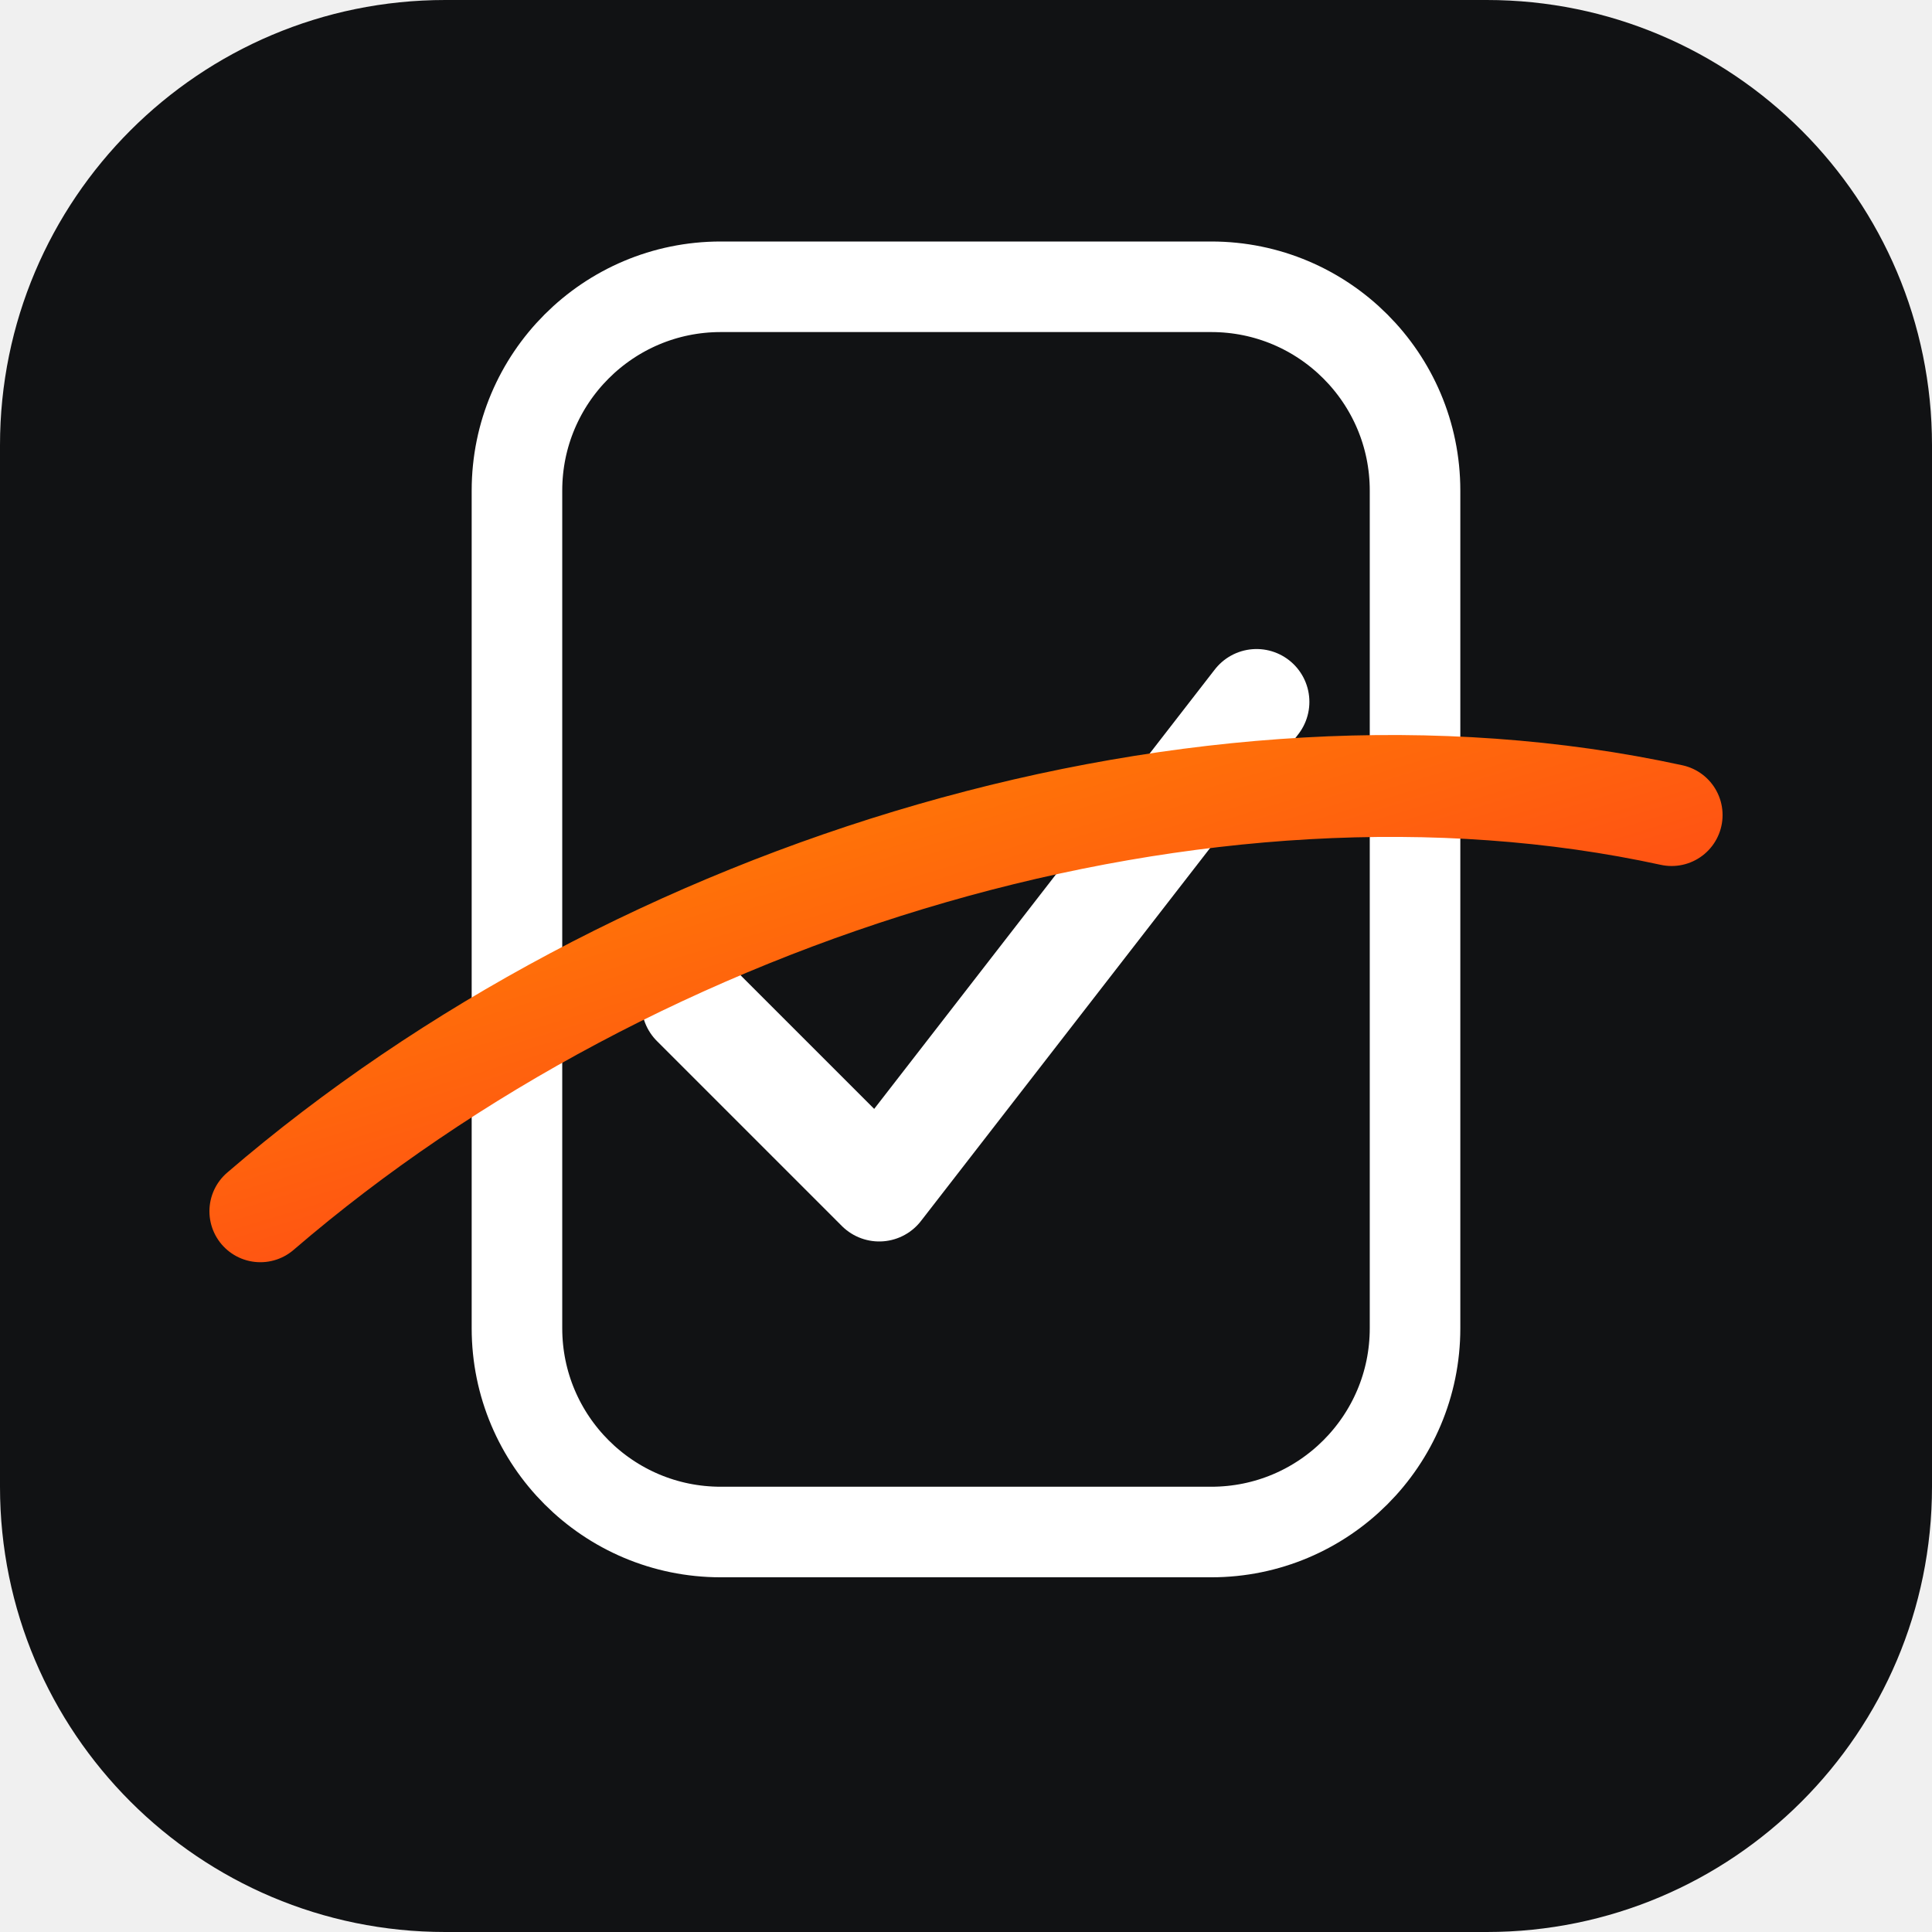
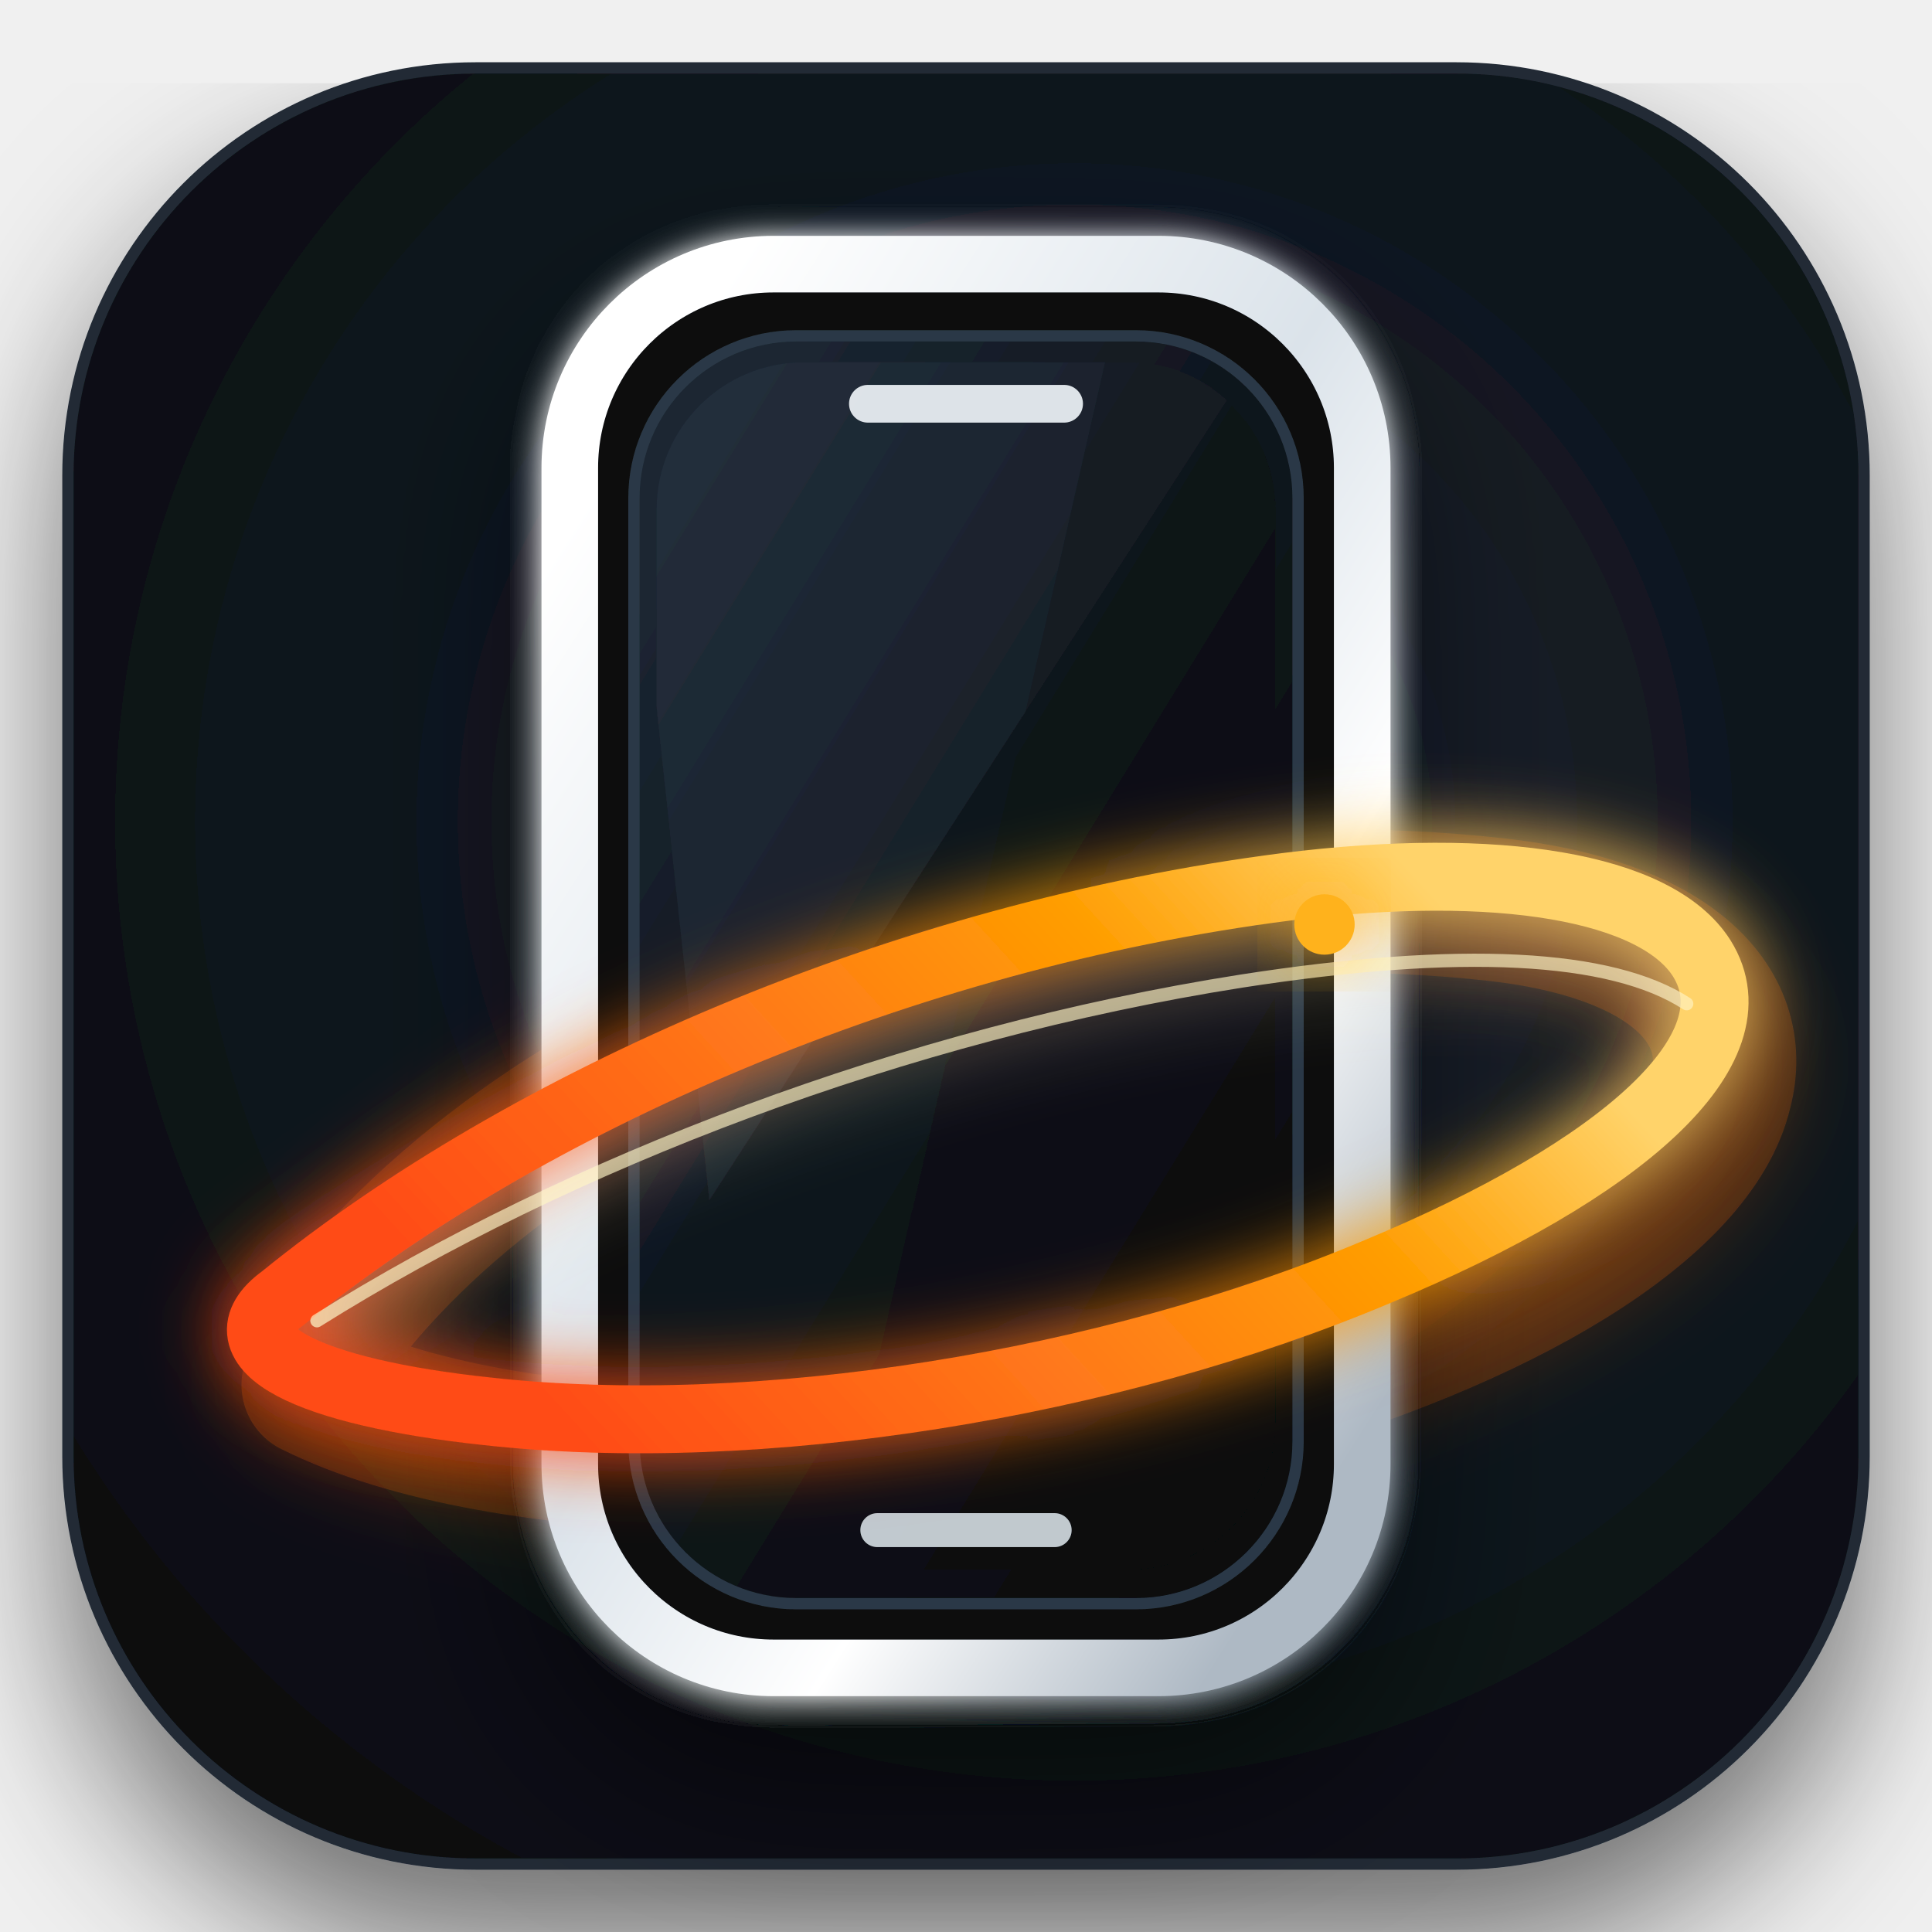
- <svg xmlns="http://www.w3.org/2000/svg" viewBox="0 0 512 512">
+ <svg xmlns="http://www.w3.org/2000/svg" viewBox="0 0 512 512" role="img" aria-labelledby="title desc">
  <defs>
-     <linearGradient id="a" x1="0" y1="0" x2="1" y2="1">
-       <stop offset="0" stop-color="#ff8a00" />
-       <stop offset="1" stop-color="#ff2d20" />
+     <radialGradient id="bgGlow" cx="56%" cy="42%" r="68%">
+       <stop offset="0" stop-color="#1f2935" />
+       <stop offset=".52" stop-color="#111820" />
+       <stop offset="1" stop-color="#090c10" />
+     </radialGradient>
+     <linearGradient id="frame" x1=".12" y1=".08" x2=".88" y2=".94">
+       <stop offset="0" stop-color="#ffffff" />
+       <stop offset=".45" stop-color="#dbe3ea" />
+       <stop offset=".72" stop-color="#ffffff" />
+       <stop offset="1" stop-color="#aeb9c4" />
    </linearGradient>
+     <linearGradient id="screen" x1=".14" y1=".08" x2=".86" y2=".92">
+       <stop offset="0" stop-color="#1b2632" />
+       <stop offset=".46" stop-color="#0f151c" />
+       <stop offset="1" stop-color="#070a0e" />
+     </linearGradient>
+     <linearGradient id="orbit" x1=".08" y1=".65" x2=".92" y2=".36">
+       <stop offset="0" stop-color="#ff4b16" />
+       <stop offset=".42" stop-color="#ff7a1a" />
+       <stop offset=".72" stop-color="#ff9d00" />
+       <stop offset="1" stop-color="#ffd36a" />
+     </linearGradient>
+     <filter id="shadow" x="-30%" y="-30%" width="160%" height="160%">
+       <feDropShadow dx="0" dy="22" stdDeviation="22" flood-color="#000" flood-opacity=".55" />
+     </filter>
+     <filter id="orangeGlow" x="-60%" y="-60%" width="220%" height="220%">
+       <feGaussianBlur stdDeviation="10" result="b" />
+       <feMerge>
+         <feMergeNode in="b" />
+         <feMergeNode in="SourceGraphic" />
+       </feMerge>
+     </filter>
+     <filter id="softWhite" x="-40%" y="-40%" width="180%" height="180%">
+       <feGaussianBlur stdDeviation="3.5" result="b" />
+       <feMerge>
+         <feMergeNode in="b" />
+         <feMergeNode in="SourceGraphic" />
+       </feMerge>
+     </filter>
+     <clipPath id="screenClip">
+       <rect x="174" y="96" width="164" height="320" rx="39" />
+     </clipPath>
  </defs>
-   <rect width="512" height="512" rx="118" fill="#111214" />
-   <rect x="137" y="76" width="238" height="330" rx="54" fill="none" stroke="#fff" stroke-width="24" />
-   <path d="M184 266l49 49 100-129" fill="none" stroke="#fff" stroke-width="28" stroke-linecap="round" stroke-linejoin="round" />
-   <path d="M69 321c100-86 250-132 374-105" fill="none" stroke="url(#a)" stroke-width="27" stroke-linecap="round" />
+   <rect x="18" y="18" width="476" height="476" rx="108" fill="url(#bgGlow)" stroke="#222c36" stroke-width="3" filter="url(#shadow)" />
+   <path d="M90 350C149 274 278 228 396 241C442 246 462 266 456 289C449 319 398 350 328 369C237 394 133 392 83 367" fill="none" stroke="#ff6a19" stroke-opacity=".20" stroke-width="38" stroke-linecap="round" filter="url(#orangeGlow)" />
+   <g filter="url(#shadow)">
+     <rect x="151" y="70" width="210" height="372" rx="54" fill="#080b0f" stroke="url(#frame)" stroke-width="15" filter="url(#softWhite)" />
+     <rect x="168" y="89" width="176" height="336" rx="43" fill="url(#screen)" stroke="#2b3946" stroke-width="3" />
+     <g clip-path="url(#screenClip)" opacity=".5">
+       <path d="M164 94H333L188 318Z" fill="#435264" opacity=".32" />
+       <path d="M294 91H344V425H218Z" fill="#05080b" opacity=".38" />
+     </g>
+     <rect x="225" y="102" width="62" height="10" rx="5" fill="#eef3f7" opacity=".92" />
+     <rect x="228" y="401" width="56" height="9" rx="4.5" fill="#dfe7ed" opacity=".86" />
+   </g>
+   <g filter="url(#orangeGlow)">
+     <path d="M75 344C139 292 239 248 341 235C397 228 439 235 451 254C466 278 430 310 365 337C294 367 201 382 129 374C82 369 57 357 75 344Z" fill="none" stroke="url(#orbit)" stroke-width="18" stroke-linecap="round" />
+     <path d="M84 350C151 308 240 274 329 260C387 251 427 253 447 266" fill="none" stroke="#fff2c3" stroke-opacity=".66" stroke-width="3.5" stroke-linecap="round" />
+   </g>
+   <ellipse cx="351" cy="245" rx="8" ry="8" fill="#ffb21d" filter="url(#orangeGlow)" />
</svg>
